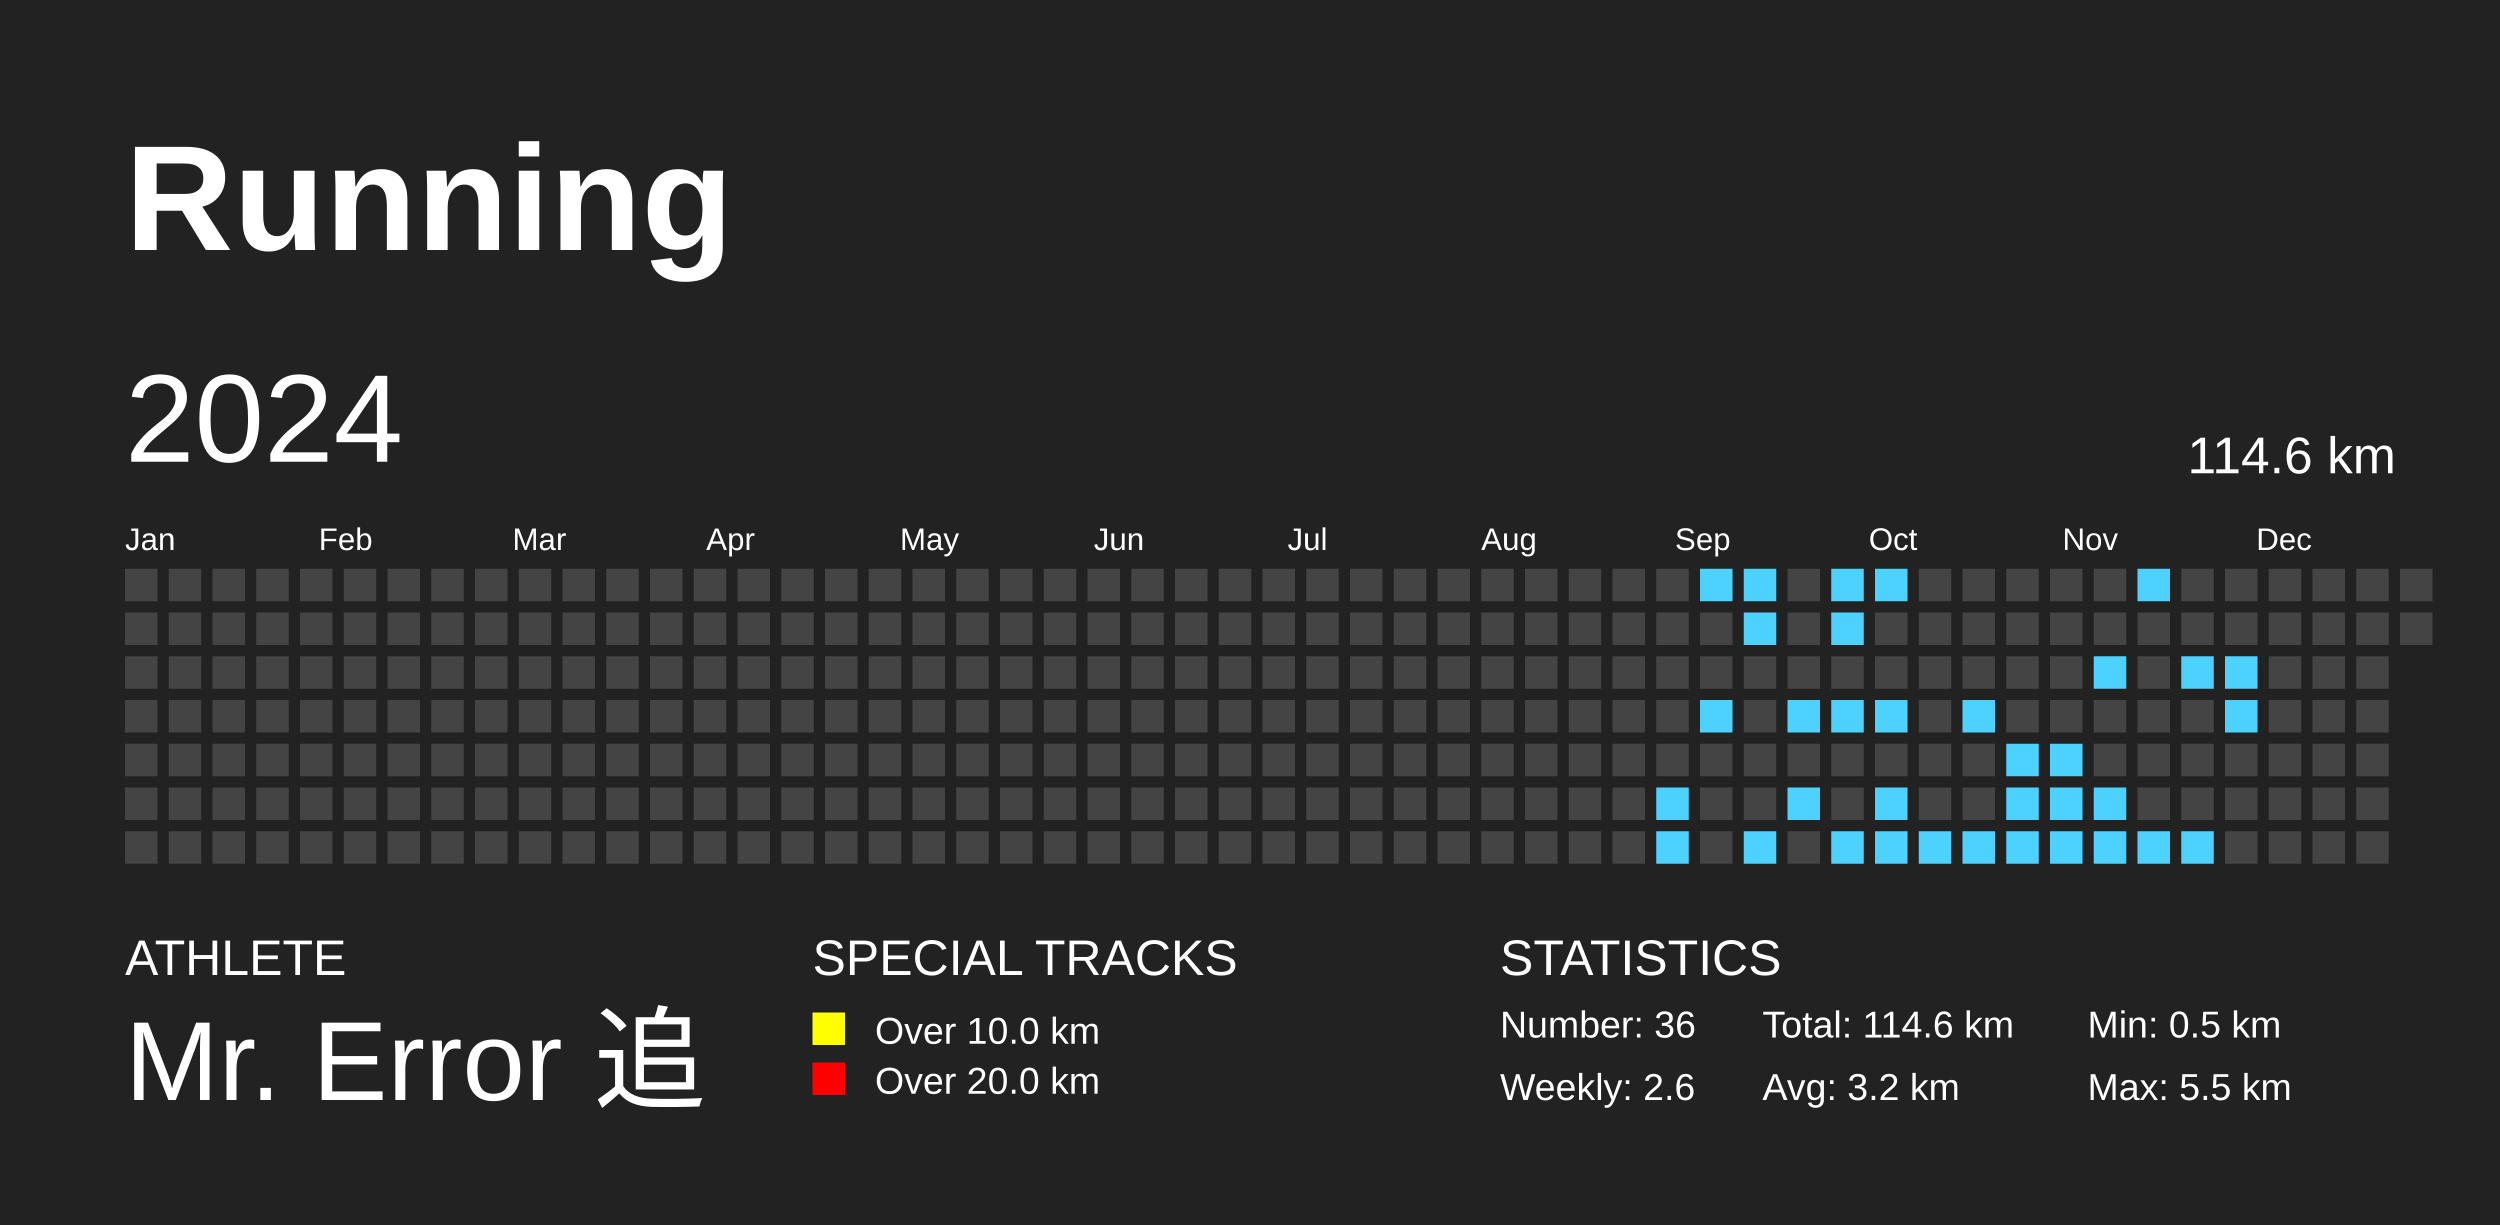
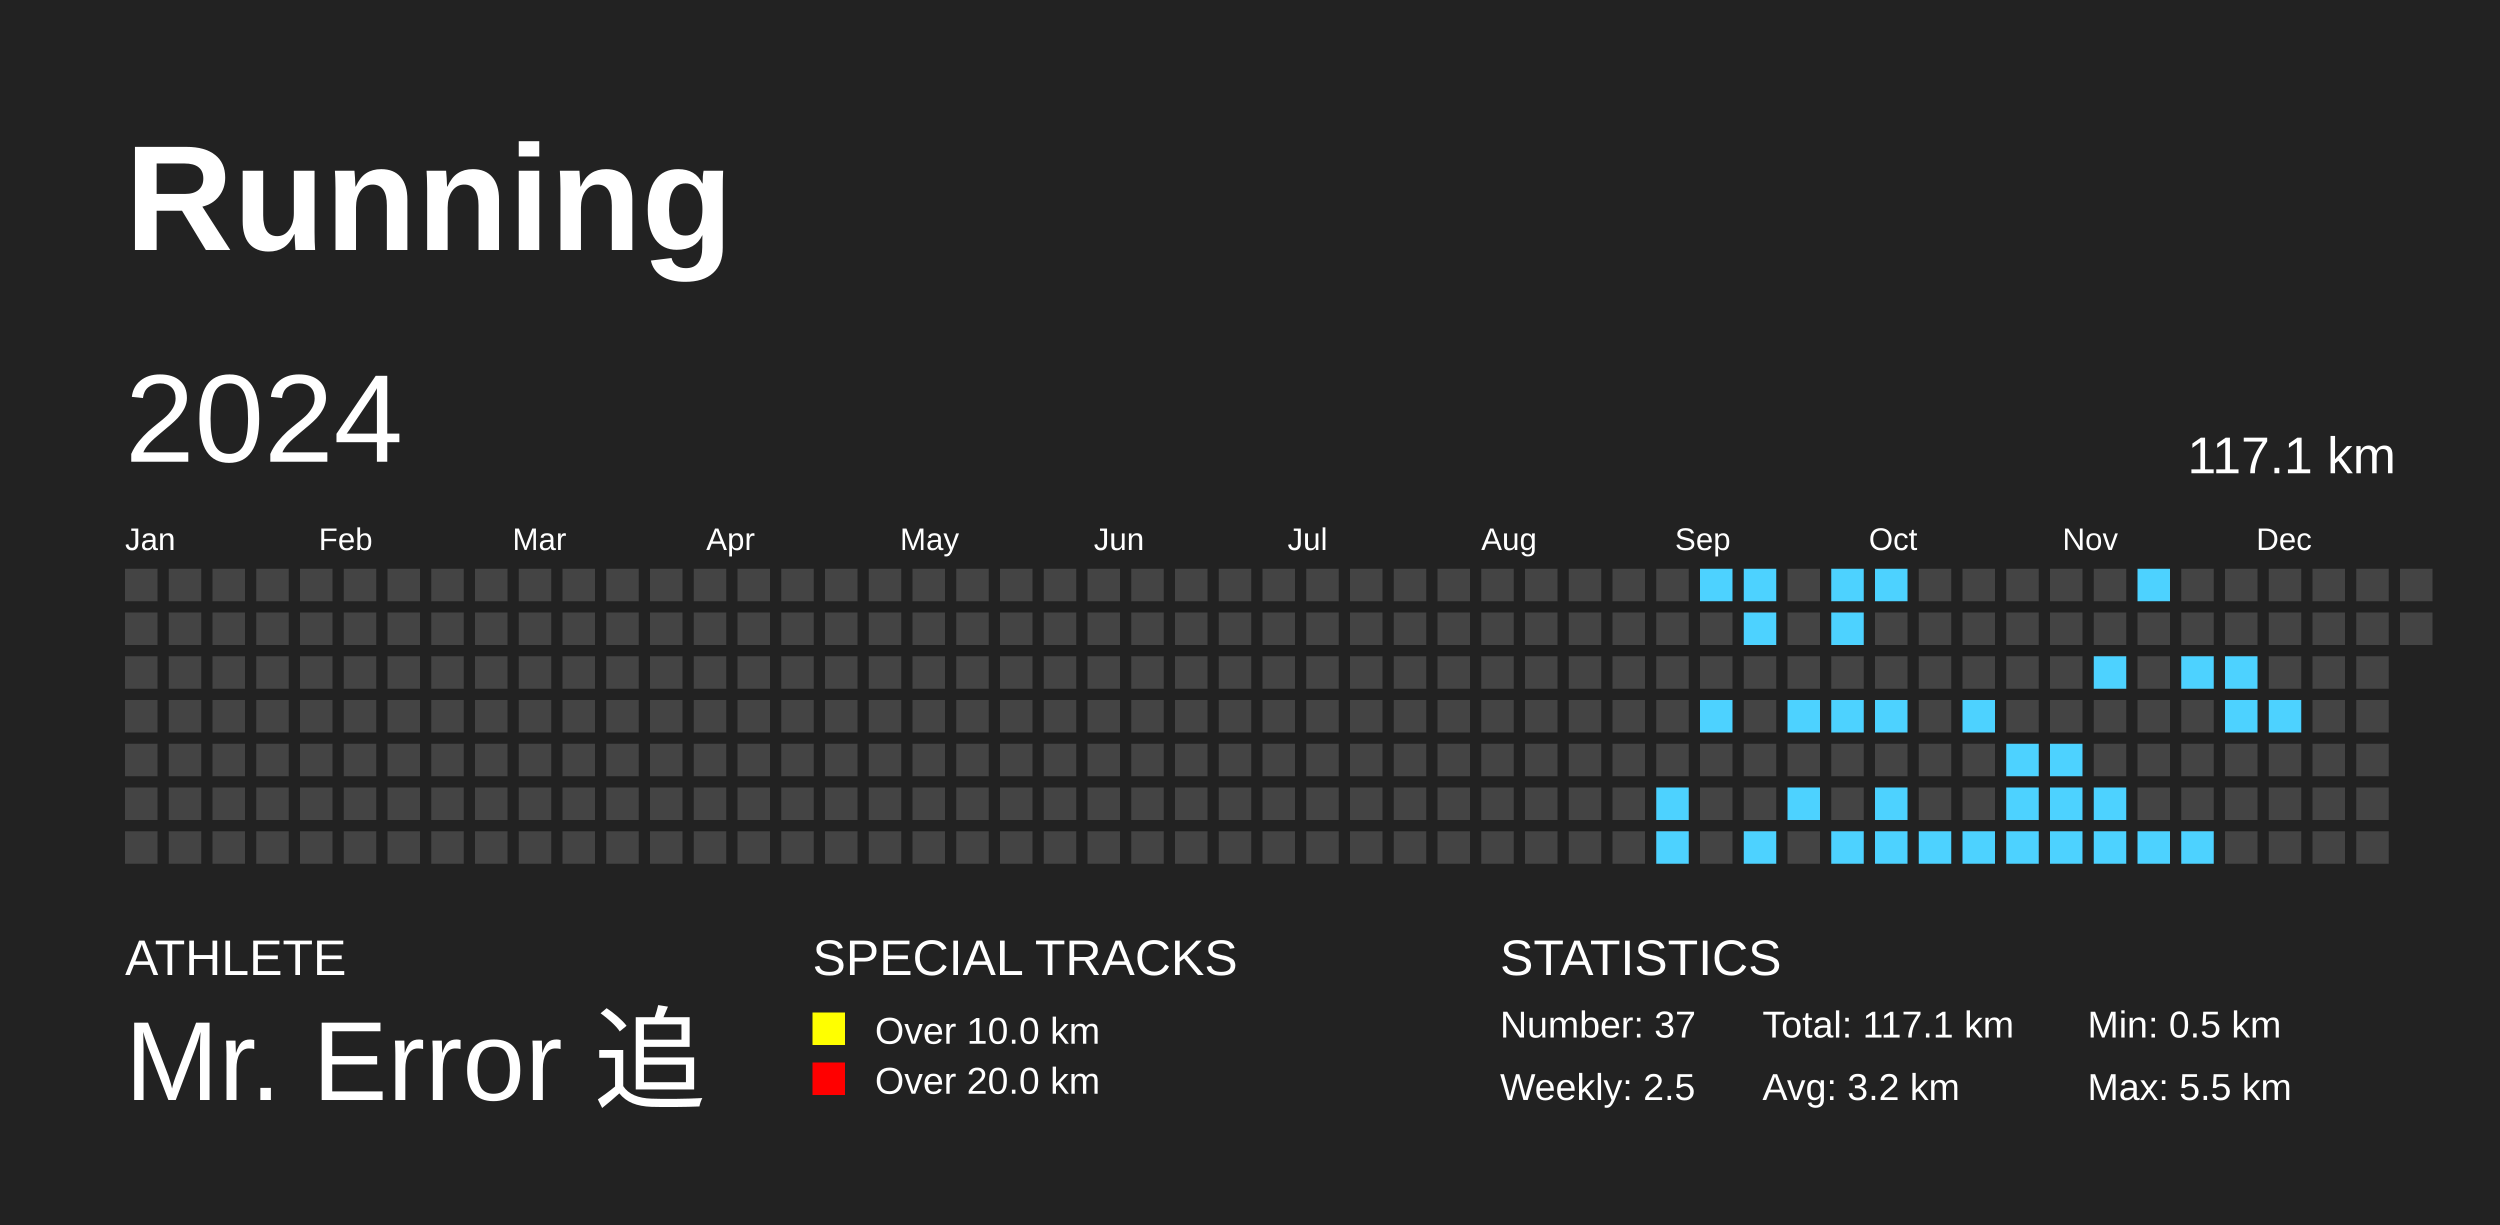
<svg xmlns="http://www.w3.org/2000/svg" baseProfile="full" height="98mm" version="1.1" viewBox="0,0,200,98" width="200mm">
  <defs />
  <rect fill="#222222" height="98" width="200" x="0" y="0" />
  <text fill="#FFFFFF" style="font-size:12px; font-family:Arial; font-weight:bold;" x="10" y="20">Running</text>
  <text fill="#FFFFFF" style="font-size:4px; font-family:Arial" x="10" y="78">ATHLETE</text>
  <text fill="#FFFFFF" style="font-size:9px; font-family:Arial" x="10" y="88">Mr. Error 追</text>
  <text fill="#FFFFFF" style="font-size:4px; font-family:Arial" x="65" y="78">SPECIAL TRACKS</text>
  <rect fill="yellow" height="2.6" width="2.6" x="65" y="81" />
  <text fill="#FFFFFF" style="font-size:3px; font-family:Arial" x="70" y="83.5">Over 10.0 km</text>
  <rect fill="red" height="2.6" width="2.6" x="65" y="85" />
  <text fill="#FFFFFF" style="font-size:3px; font-family:Arial" x="70" y="87.5">Over 20.0 km</text>
  <text fill="#FFFFFF" style="font-size:4px; font-family:Arial" x="120" y="78">STATISTICS</text>
-   <text fill="#FFFFFF" style="font-size:3px; font-family:Arial" x="120" y="83">Number: 36</text>
-   <text fill="#FFFFFF" style="font-size:3px; font-family:Arial" x="120" y="88">Weekly: 2.6</text>
-   <text fill="#FFFFFF" style="font-size:3px; font-family:Arial" x="141" y="83">Total: 114.6 km</text>
+   <text fill="#FFFFFF" style="font-size:3px; font-family:Arial" x="120" y="83">Number: 37</text>
+   <text fill="#FFFFFF" style="font-size:3px; font-family:Arial" x="120" y="88">Weekly: 2.5</text>
+   <text fill="#FFFFFF" style="font-size:3px; font-family:Arial" x="141" y="83">Total: 117.1 km</text>
  <text fill="#FFFFFF" style="font-size:3px; font-family:Arial" x="141" y="88">Avg: 3.2 km</text>
  <text fill="#FFFFFF" style="font-size:3px; font-family:Arial" x="167" y="83">Min: 0.5 km</text>
  <text fill="#FFFFFF" style="font-size:3px; font-family:Arial" x="167" y="88">Max: 5.5 km</text>
  <text dominant-baseline="hanging" fill="#FFFFFF" style="font-size:10.0px; font-family:Arial;" x="10" y="30">2024</text>
-   <text dominant-baseline="hanging" fill="#FFFFFF" style="font-size:4.125px; font-family:Arial;" x="175" y="35">114.6 km</text>
+   <text dominant-baseline="hanging" fill="#FFFFFF" style="font-size:4.125px; font-family:Arial;" x="175" y="35">117.1 km</text>
  <text fill="#FFFFFF" style="font-size:2.5px; font-family:Arial" x="10.0" y="44">Jan</text>
  <text fill="#FFFFFF" style="font-size:2.5px; font-family:Arial" x="25.5" y="44">Feb</text>
  <text fill="#FFFFFF" style="font-size:2.5px; font-family:Arial" x="41.0" y="44">Mar</text>
  <text fill="#FFFFFF" style="font-size:2.5px; font-family:Arial" x="56.5" y="44">Apr</text>
  <text fill="#FFFFFF" style="font-size:2.5px; font-family:Arial" x="72.0" y="44">May</text>
  <text fill="#FFFFFF" style="font-size:2.5px; font-family:Arial" x="87.5" y="44">Jun</text>
  <text fill="#FFFFFF" style="font-size:2.5px; font-family:Arial" x="103.0" y="44">Jul</text>
  <text fill="#FFFFFF" style="font-size:2.5px; font-family:Arial" x="118.5" y="44">Aug</text>
  <text fill="#FFFFFF" style="font-size:2.5px; font-family:Arial" x="134.0" y="44">Sep</text>
  <text fill="#FFFFFF" style="font-size:2.5px; font-family:Arial" x="149.5" y="44">Oct</text>
  <text fill="#FFFFFF" style="font-size:2.5px; font-family:Arial" x="165.0" y="44">Nov</text>
  <text fill="#FFFFFF" style="font-size:2.5px; font-family:Arial" x="180.5" y="44">Dec</text>
  <rect fill="#444444" height="2.6" width="2.6" x="10.0" y="45.5" />
  <rect fill="#444444" height="2.6" width="2.6" x="10.0" y="49.0" />
  <rect fill="#444444" height="2.6" width="2.6" x="10.0" y="52.5" />
  <rect fill="#444444" height="2.6" width="2.6" x="10.0" y="56.0" />
  <rect fill="#444444" height="2.6" width="2.6" x="10.0" y="59.5" />
  <rect fill="#444444" height="2.6" width="2.6" x="10.0" y="63.0" />
  <rect fill="#444444" height="2.6" width="2.6" x="10.0" y="66.5" />
  <rect fill="#444444" height="2.6" width="2.6" x="13.5" y="45.5" />
  <rect fill="#444444" height="2.6" width="2.6" x="13.5" y="49.0" />
  <rect fill="#444444" height="2.6" width="2.6" x="13.5" y="52.5" />
  <rect fill="#444444" height="2.6" width="2.6" x="13.5" y="56.0" />
  <rect fill="#444444" height="2.6" width="2.6" x="13.5" y="59.5" />
  <rect fill="#444444" height="2.6" width="2.6" x="13.5" y="63.0" />
  <rect fill="#444444" height="2.6" width="2.6" x="13.5" y="66.5" />
  <rect fill="#444444" height="2.6" width="2.6" x="17.0" y="45.5" />
  <rect fill="#444444" height="2.6" width="2.6" x="17.0" y="49.0" />
  <rect fill="#444444" height="2.6" width="2.6" x="17.0" y="52.5" />
  <rect fill="#444444" height="2.6" width="2.6" x="17.0" y="56.0" />
  <rect fill="#444444" height="2.6" width="2.6" x="17.0" y="59.5" />
  <rect fill="#444444" height="2.6" width="2.6" x="17.0" y="63.0" />
  <rect fill="#444444" height="2.6" width="2.6" x="17.0" y="66.5" />
  <rect fill="#444444" height="2.6" width="2.6" x="20.5" y="45.5" />
  <rect fill="#444444" height="2.6" width="2.6" x="20.5" y="49.0" />
  <rect fill="#444444" height="2.6" width="2.6" x="20.5" y="52.5" />
  <rect fill="#444444" height="2.6" width="2.6" x="20.5" y="56.0" />
  <rect fill="#444444" height="2.6" width="2.6" x="20.5" y="59.5" />
  <rect fill="#444444" height="2.6" width="2.6" x="20.5" y="63.0" />
  <rect fill="#444444" height="2.6" width="2.6" x="20.5" y="66.5" />
  <rect fill="#444444" height="2.6" width="2.6" x="24.0" y="45.5" />
  <rect fill="#444444" height="2.6" width="2.6" x="24.0" y="49.0" />
  <rect fill="#444444" height="2.6" width="2.6" x="24.0" y="52.5" />
  <rect fill="#444444" height="2.6" width="2.6" x="24.0" y="56.0" />
  <rect fill="#444444" height="2.6" width="2.6" x="24.0" y="59.5" />
  <rect fill="#444444" height="2.6" width="2.6" x="24.0" y="63.0" />
  <rect fill="#444444" height="2.6" width="2.6" x="24.0" y="66.5" />
  <rect fill="#444444" height="2.6" width="2.6" x="27.5" y="45.5" />
  <rect fill="#444444" height="2.6" width="2.6" x="27.5" y="49.0" />
  <rect fill="#444444" height="2.6" width="2.6" x="27.5" y="52.5" />
  <rect fill="#444444" height="2.6" width="2.6" x="27.5" y="56.0" />
  <rect fill="#444444" height="2.6" width="2.6" x="27.5" y="59.5" />
  <rect fill="#444444" height="2.6" width="2.6" x="27.5" y="63.0" />
  <rect fill="#444444" height="2.6" width="2.6" x="27.5" y="66.5" />
  <rect fill="#444444" height="2.6" width="2.6" x="31.0" y="45.5" />
  <rect fill="#444444" height="2.6" width="2.6" x="31.0" y="49.0" />
  <rect fill="#444444" height="2.6" width="2.6" x="31.0" y="52.5" />
  <rect fill="#444444" height="2.6" width="2.6" x="31.0" y="56.0" />
  <rect fill="#444444" height="2.6" width="2.6" x="31.0" y="59.5" />
  <rect fill="#444444" height="2.6" width="2.6" x="31.0" y="63.0" />
  <rect fill="#444444" height="2.6" width="2.6" x="31.0" y="66.5" />
  <rect fill="#444444" height="2.6" width="2.6" x="34.5" y="45.5" />
  <rect fill="#444444" height="2.6" width="2.6" x="34.5" y="49.0" />
  <rect fill="#444444" height="2.6" width="2.6" x="34.5" y="52.5" />
  <rect fill="#444444" height="2.6" width="2.6" x="34.5" y="56.0" />
  <rect fill="#444444" height="2.6" width="2.6" x="34.5" y="59.5" />
  <rect fill="#444444" height="2.6" width="2.6" x="34.5" y="63.0" />
  <rect fill="#444444" height="2.6" width="2.6" x="34.5" y="66.5" />
  <rect fill="#444444" height="2.6" width="2.6" x="38.0" y="45.5" />
  <rect fill="#444444" height="2.6" width="2.6" x="38.0" y="49.0" />
  <rect fill="#444444" height="2.6" width="2.6" x="38.0" y="52.5" />
  <rect fill="#444444" height="2.6" width="2.6" x="38.0" y="56.0" />
  <rect fill="#444444" height="2.6" width="2.6" x="38.0" y="59.5" />
  <rect fill="#444444" height="2.6" width="2.6" x="38.0" y="63.0" />
  <rect fill="#444444" height="2.6" width="2.6" x="38.0" y="66.5" />
  <rect fill="#444444" height="2.6" width="2.6" x="41.5" y="45.5" />
  <rect fill="#444444" height="2.6" width="2.6" x="41.5" y="49.0" />
  <rect fill="#444444" height="2.6" width="2.6" x="41.5" y="52.5" />
  <rect fill="#444444" height="2.6" width="2.6" x="41.5" y="56.0" />
  <rect fill="#444444" height="2.6" width="2.6" x="41.5" y="59.5" />
  <rect fill="#444444" height="2.6" width="2.6" x="41.5" y="63.0" />
  <rect fill="#444444" height="2.6" width="2.6" x="41.5" y="66.5" />
  <rect fill="#444444" height="2.6" width="2.6" x="45.0" y="45.5" />
  <rect fill="#444444" height="2.6" width="2.6" x="45.0" y="49.0" />
  <rect fill="#444444" height="2.6" width="2.6" x="45.0" y="52.5" />
  <rect fill="#444444" height="2.6" width="2.6" x="45.0" y="56.0" />
  <rect fill="#444444" height="2.6" width="2.6" x="45.0" y="59.5" />
  <rect fill="#444444" height="2.6" width="2.6" x="45.0" y="63.0" />
  <rect fill="#444444" height="2.6" width="2.6" x="45.0" y="66.5" />
  <rect fill="#444444" height="2.6" width="2.6" x="48.5" y="45.5" />
  <rect fill="#444444" height="2.6" width="2.6" x="48.5" y="49.0" />
  <rect fill="#444444" height="2.6" width="2.6" x="48.5" y="52.5" />
  <rect fill="#444444" height="2.6" width="2.6" x="48.5" y="56.0" />
  <rect fill="#444444" height="2.6" width="2.6" x="48.5" y="59.5" />
  <rect fill="#444444" height="2.6" width="2.6" x="48.5" y="63.0" />
  <rect fill="#444444" height="2.6" width="2.6" x="48.5" y="66.5" />
  <rect fill="#444444" height="2.6" width="2.6" x="52.0" y="45.5" />
  <rect fill="#444444" height="2.6" width="2.6" x="52.0" y="49.0" />
  <rect fill="#444444" height="2.6" width="2.6" x="52.0" y="52.5" />
  <rect fill="#444444" height="2.6" width="2.6" x="52.0" y="56.0" />
  <rect fill="#444444" height="2.6" width="2.6" x="52.0" y="59.5" />
  <rect fill="#444444" height="2.6" width="2.6" x="52.0" y="63.0" />
  <rect fill="#444444" height="2.6" width="2.6" x="52.0" y="66.5" />
  <rect fill="#444444" height="2.6" width="2.6" x="55.5" y="45.5" />
  <rect fill="#444444" height="2.6" width="2.6" x="55.5" y="49.0" />
  <rect fill="#444444" height="2.6" width="2.6" x="55.5" y="52.5" />
  <rect fill="#444444" height="2.6" width="2.6" x="55.5" y="56.0" />
  <rect fill="#444444" height="2.6" width="2.6" x="55.5" y="59.5" />
  <rect fill="#444444" height="2.6" width="2.6" x="55.5" y="63.0" />
  <rect fill="#444444" height="2.6" width="2.6" x="55.5" y="66.5" />
  <rect fill="#444444" height="2.6" width="2.6" x="59.0" y="45.5" />
  <rect fill="#444444" height="2.6" width="2.6" x="59.0" y="49.0" />
  <rect fill="#444444" height="2.6" width="2.6" x="59.0" y="52.5" />
  <rect fill="#444444" height="2.6" width="2.6" x="59.0" y="56.0" />
  <rect fill="#444444" height="2.6" width="2.6" x="59.0" y="59.5" />
  <rect fill="#444444" height="2.6" width="2.6" x="59.0" y="63.0" />
  <rect fill="#444444" height="2.6" width="2.6" x="59.0" y="66.5" />
  <rect fill="#444444" height="2.6" width="2.6" x="62.5" y="45.5" />
  <rect fill="#444444" height="2.6" width="2.6" x="62.5" y="49.0" />
  <rect fill="#444444" height="2.6" width="2.6" x="62.5" y="52.5" />
  <rect fill="#444444" height="2.6" width="2.6" x="62.5" y="56.0" />
  <rect fill="#444444" height="2.6" width="2.6" x="62.5" y="59.5" />
  <rect fill="#444444" height="2.6" width="2.6" x="62.5" y="63.0" />
  <rect fill="#444444" height="2.6" width="2.6" x="62.5" y="66.5" />
  <rect fill="#444444" height="2.6" width="2.6" x="66.0" y="45.5" />
  <rect fill="#444444" height="2.6" width="2.6" x="66.0" y="49.0" />
  <rect fill="#444444" height="2.6" width="2.6" x="66.0" y="52.5" />
  <rect fill="#444444" height="2.6" width="2.6" x="66.0" y="56.0" />
  <rect fill="#444444" height="2.6" width="2.6" x="66.0" y="59.5" />
  <rect fill="#444444" height="2.6" width="2.6" x="66.0" y="63.0" />
  <rect fill="#444444" height="2.6" width="2.6" x="66.0" y="66.5" />
  <rect fill="#444444" height="2.6" width="2.6" x="69.5" y="45.5" />
  <rect fill="#444444" height="2.6" width="2.6" x="69.5" y="49.0" />
  <rect fill="#444444" height="2.6" width="2.6" x="69.5" y="52.5" />
  <rect fill="#444444" height="2.6" width="2.6" x="69.5" y="56.0" />
  <rect fill="#444444" height="2.6" width="2.6" x="69.5" y="59.5" />
  <rect fill="#444444" height="2.6" width="2.6" x="69.5" y="63.0" />
  <rect fill="#444444" height="2.6" width="2.6" x="69.5" y="66.5" />
  <rect fill="#444444" height="2.6" width="2.6" x="73.0" y="45.5" />
  <rect fill="#444444" height="2.6" width="2.6" x="73.0" y="49.0" />
  <rect fill="#444444" height="2.6" width="2.6" x="73.0" y="52.5" />
  <rect fill="#444444" height="2.6" width="2.6" x="73.0" y="56.0" />
  <rect fill="#444444" height="2.6" width="2.6" x="73.0" y="59.5" />
  <rect fill="#444444" height="2.6" width="2.6" x="73.0" y="63.0" />
  <rect fill="#444444" height="2.6" width="2.6" x="73.0" y="66.5" />
  <rect fill="#444444" height="2.6" width="2.6" x="76.5" y="45.5" />
  <rect fill="#444444" height="2.6" width="2.6" x="76.5" y="49.0" />
  <rect fill="#444444" height="2.6" width="2.6" x="76.5" y="52.5" />
  <rect fill="#444444" height="2.6" width="2.6" x="76.5" y="56.0" />
  <rect fill="#444444" height="2.6" width="2.6" x="76.5" y="59.5" />
  <rect fill="#444444" height="2.6" width="2.6" x="76.5" y="63.0" />
  <rect fill="#444444" height="2.6" width="2.6" x="76.5" y="66.5" />
  <rect fill="#444444" height="2.6" width="2.6" x="80.0" y="45.5" />
  <rect fill="#444444" height="2.6" width="2.6" x="80.0" y="49.0" />
  <rect fill="#444444" height="2.6" width="2.6" x="80.0" y="52.5" />
  <rect fill="#444444" height="2.6" width="2.6" x="80.0" y="56.0" />
  <rect fill="#444444" height="2.6" width="2.6" x="80.0" y="59.5" />
  <rect fill="#444444" height="2.6" width="2.6" x="80.0" y="63.0" />
  <rect fill="#444444" height="2.6" width="2.6" x="80.0" y="66.5" />
  <rect fill="#444444" height="2.6" width="2.6" x="83.5" y="45.5" />
  <rect fill="#444444" height="2.6" width="2.6" x="83.5" y="49.0" />
  <rect fill="#444444" height="2.6" width="2.6" x="83.5" y="52.5" />
  <rect fill="#444444" height="2.6" width="2.6" x="83.5" y="56.0" />
  <rect fill="#444444" height="2.6" width="2.6" x="83.5" y="59.5" />
  <rect fill="#444444" height="2.6" width="2.6" x="83.5" y="63.0" />
  <rect fill="#444444" height="2.6" width="2.6" x="83.5" y="66.5" />
  <rect fill="#444444" height="2.6" width="2.6" x="87.0" y="45.5" />
  <rect fill="#444444" height="2.6" width="2.6" x="87.0" y="49.0" />
  <rect fill="#444444" height="2.6" width="2.6" x="87.0" y="52.5" />
  <rect fill="#444444" height="2.6" width="2.6" x="87.0" y="56.0" />
  <rect fill="#444444" height="2.6" width="2.6" x="87.0" y="59.5" />
  <rect fill="#444444" height="2.6" width="2.6" x="87.0" y="63.0" />
  <rect fill="#444444" height="2.6" width="2.6" x="87.0" y="66.5" />
  <rect fill="#444444" height="2.6" width="2.6" x="90.5" y="45.5" />
  <rect fill="#444444" height="2.6" width="2.6" x="90.5" y="49.0" />
  <rect fill="#444444" height="2.6" width="2.6" x="90.5" y="52.5" />
  <rect fill="#444444" height="2.6" width="2.6" x="90.5" y="56.0" />
  <rect fill="#444444" height="2.6" width="2.6" x="90.5" y="59.5" />
  <rect fill="#444444" height="2.6" width="2.6" x="90.5" y="63.0" />
  <rect fill="#444444" height="2.6" width="2.6" x="90.5" y="66.5" />
  <rect fill="#444444" height="2.6" width="2.6" x="94.0" y="45.5" />
  <rect fill="#444444" height="2.6" width="2.6" x="94.0" y="49.0" />
  <rect fill="#444444" height="2.6" width="2.6" x="94.0" y="52.5" />
  <rect fill="#444444" height="2.6" width="2.6" x="94.0" y="56.0" />
  <rect fill="#444444" height="2.6" width="2.6" x="94.0" y="59.5" />
  <rect fill="#444444" height="2.6" width="2.6" x="94.0" y="63.0" />
  <rect fill="#444444" height="2.6" width="2.6" x="94.0" y="66.5" />
  <rect fill="#444444" height="2.6" width="2.6" x="97.5" y="45.5" />
  <rect fill="#444444" height="2.6" width="2.6" x="97.5" y="49.0" />
  <rect fill="#444444" height="2.6" width="2.6" x="97.5" y="52.5" />
  <rect fill="#444444" height="2.6" width="2.6" x="97.5" y="56.0" />
  <rect fill="#444444" height="2.6" width="2.6" x="97.5" y="59.5" />
  <rect fill="#444444" height="2.6" width="2.6" x="97.5" y="63.0" />
  <rect fill="#444444" height="2.6" width="2.6" x="97.5" y="66.5" />
  <rect fill="#444444" height="2.6" width="2.6" x="101.0" y="45.5" />
  <rect fill="#444444" height="2.6" width="2.6" x="101.0" y="49.0" />
  <rect fill="#444444" height="2.6" width="2.6" x="101.0" y="52.5" />
  <rect fill="#444444" height="2.6" width="2.6" x="101.0" y="56.0" />
  <rect fill="#444444" height="2.6" width="2.6" x="101.0" y="59.5" />
  <rect fill="#444444" height="2.6" width="2.6" x="101.0" y="63.0" />
  <rect fill="#444444" height="2.6" width="2.6" x="101.0" y="66.5" />
  <rect fill="#444444" height="2.6" width="2.6" x="104.5" y="45.5" />
  <rect fill="#444444" height="2.6" width="2.6" x="104.5" y="49.0" />
  <rect fill="#444444" height="2.6" width="2.6" x="104.5" y="52.5" />
  <rect fill="#444444" height="2.6" width="2.6" x="104.5" y="56.0" />
  <rect fill="#444444" height="2.6" width="2.6" x="104.5" y="59.5" />
  <rect fill="#444444" height="2.6" width="2.6" x="104.5" y="63.0" />
  <rect fill="#444444" height="2.6" width="2.6" x="104.5" y="66.5" />
  <rect fill="#444444" height="2.6" width="2.6" x="108.0" y="45.5" />
  <rect fill="#444444" height="2.6" width="2.6" x="108.0" y="49.0" />
  <rect fill="#444444" height="2.6" width="2.6" x="108.0" y="52.5" />
  <rect fill="#444444" height="2.6" width="2.6" x="108.0" y="56.0" />
  <rect fill="#444444" height="2.6" width="2.6" x="108.0" y="59.5" />
  <rect fill="#444444" height="2.6" width="2.6" x="108.0" y="63.0" />
  <rect fill="#444444" height="2.6" width="2.6" x="108.0" y="66.5" />
  <rect fill="#444444" height="2.6" width="2.6" x="111.5" y="45.5" />
  <rect fill="#444444" height="2.6" width="2.6" x="111.5" y="49.0" />
  <rect fill="#444444" height="2.6" width="2.6" x="111.5" y="52.5" />
  <rect fill="#444444" height="2.6" width="2.6" x="111.5" y="56.0" />
  <rect fill="#444444" height="2.6" width="2.6" x="111.5" y="59.5" />
  <rect fill="#444444" height="2.6" width="2.6" x="111.5" y="63.0" />
  <rect fill="#444444" height="2.6" width="2.6" x="111.5" y="66.5" />
  <rect fill="#444444" height="2.6" width="2.6" x="115.0" y="45.5" />
  <rect fill="#444444" height="2.6" width="2.6" x="115.0" y="49.0" />
  <rect fill="#444444" height="2.6" width="2.6" x="115.0" y="52.5" />
  <rect fill="#444444" height="2.6" width="2.6" x="115.0" y="56.0" />
  <rect fill="#444444" height="2.6" width="2.6" x="115.0" y="59.5" />
  <rect fill="#444444" height="2.6" width="2.6" x="115.0" y="63.0" />
  <rect fill="#444444" height="2.6" width="2.6" x="115.0" y="66.5" />
  <rect fill="#444444" height="2.6" width="2.6" x="118.5" y="45.5" />
  <rect fill="#444444" height="2.6" width="2.6" x="118.5" y="49.0" />
  <rect fill="#444444" height="2.6" width="2.6" x="118.5" y="52.5" />
  <rect fill="#444444" height="2.6" width="2.6" x="118.5" y="56.0" />
  <rect fill="#444444" height="2.6" width="2.6" x="118.5" y="59.5" />
  <rect fill="#444444" height="2.6" width="2.6" x="118.5" y="63.0" />
  <rect fill="#444444" height="2.6" width="2.6" x="118.5" y="66.5" />
  <rect fill="#444444" height="2.6" width="2.6" x="122.0" y="45.5" />
  <rect fill="#444444" height="2.6" width="2.6" x="122.0" y="49.0" />
  <rect fill="#444444" height="2.6" width="2.6" x="122.0" y="52.5" />
  <rect fill="#444444" height="2.6" width="2.6" x="122.0" y="56.0" />
  <rect fill="#444444" height="2.6" width="2.6" x="122.0" y="59.5" />
  <rect fill="#444444" height="2.6" width="2.6" x="122.0" y="63.0" />
  <rect fill="#444444" height="2.6" width="2.6" x="122.0" y="66.5" />
  <rect fill="#444444" height="2.6" width="2.6" x="125.5" y="45.5" />
  <rect fill="#444444" height="2.6" width="2.6" x="125.5" y="49.0" />
  <rect fill="#444444" height="2.6" width="2.6" x="125.5" y="52.5" />
  <rect fill="#444444" height="2.6" width="2.6" x="125.5" y="56.0" />
  <rect fill="#444444" height="2.6" width="2.6" x="125.5" y="59.5" />
  <rect fill="#444444" height="2.6" width="2.6" x="125.5" y="63.0" />
  <rect fill="#444444" height="2.6" width="2.6" x="125.5" y="66.5" />
  <rect fill="#444444" height="2.6" width="2.6" x="129.0" y="45.5" />
  <rect fill="#444444" height="2.6" width="2.6" x="129.0" y="49.0" />
  <rect fill="#444444" height="2.6" width="2.6" x="129.0" y="52.5" />
  <rect fill="#444444" height="2.6" width="2.6" x="129.0" y="56.0" />
  <rect fill="#444444" height="2.6" width="2.6" x="129.0" y="59.5" />
  <rect fill="#444444" height="2.6" width="2.6" x="129.0" y="63.0" />
  <rect fill="#444444" height="2.6" width="2.6" x="129.0" y="66.5" />
  <rect fill="#444444" height="2.6" width="2.6" x="132.5" y="45.5" />
  <rect fill="#444444" height="2.6" width="2.6" x="132.5" y="49.0" />
  <rect fill="#444444" height="2.6" width="2.6" x="132.5" y="52.5" />
  <rect fill="#444444" height="2.6" width="2.6" x="132.5" y="56.0" />
  <rect fill="#444444" height="2.6" width="2.6" x="132.5" y="59.5" />
  <rect fill="#4DD2FF" height="2.6" width="2.6" x="132.5" y="63.0" />
  <rect fill="#4DD2FF" height="2.6" width="2.6" x="132.5" y="66.5" />
  <rect fill="#4DD2FF" height="2.6" width="2.6" x="136.0" y="45.5" />
  <rect fill="#444444" height="2.6" width="2.6" x="136.0" y="49.0" />
  <rect fill="#444444" height="2.6" width="2.6" x="136.0" y="52.5" />
  <rect fill="#4DD2FF" height="2.6" width="2.6" x="136.0" y="56.0" />
  <rect fill="#444444" height="2.6" width="2.6" x="136.0" y="59.5" />
  <rect fill="#444444" height="2.6" width="2.6" x="136.0" y="63.0" />
  <rect fill="#444444" height="2.6" width="2.6" x="136.0" y="66.5" />
  <rect fill="#4DD2FF" height="2.6" width="2.6" x="139.5" y="45.5" />
  <rect fill="#4DD2FF" height="2.6" width="2.6" x="139.5" y="49.0" />
  <rect fill="#444444" height="2.6" width="2.6" x="139.5" y="52.5" />
  <rect fill="#444444" height="2.6" width="2.6" x="139.5" y="56.0" />
  <rect fill="#444444" height="2.6" width="2.6" x="139.5" y="59.5" />
  <rect fill="#444444" height="2.6" width="2.6" x="139.5" y="63.0" />
  <rect fill="#4DD2FF" height="2.6" width="2.6" x="139.5" y="66.5" />
  <rect fill="#444444" height="2.6" width="2.6" x="143.0" y="45.5" />
  <rect fill="#444444" height="2.6" width="2.6" x="143.0" y="49.0" />
  <rect fill="#444444" height="2.6" width="2.6" x="143.0" y="52.5" />
  <rect fill="#4DD2FF" height="2.6" width="2.6" x="143.0" y="56.0" />
  <rect fill="#444444" height="2.6" width="2.6" x="143.0" y="59.5" />
  <rect fill="#4DD2FF" height="2.6" width="2.6" x="143.0" y="63.0" />
  <rect fill="#444444" height="2.6" width="2.6" x="143.0" y="66.5" />
  <rect fill="#4DD2FF" height="2.6" width="2.6" x="146.5" y="45.5" />
  <rect fill="#4DD2FF" height="2.6" width="2.6" x="146.5" y="49.0" />
  <rect fill="#444444" height="2.6" width="2.6" x="146.5" y="52.5" />
  <rect fill="#4DD2FF" height="2.6" width="2.6" x="146.5" y="56.0" />
  <rect fill="#444444" height="2.6" width="2.6" x="146.5" y="59.5" />
  <rect fill="#444444" height="2.6" width="2.6" x="146.5" y="63.0" />
  <rect fill="#4DD2FF" height="2.6" width="2.6" x="146.5" y="66.5" />
  <rect fill="#4DD2FF" height="2.6" width="2.6" x="150.0" y="45.5" />
  <rect fill="#444444" height="2.6" width="2.6" x="150.0" y="49.0" />
  <rect fill="#444444" height="2.6" width="2.6" x="150.0" y="52.5" />
  <rect fill="#4DD2FF" height="2.6" width="2.6" x="150.0" y="56.0" />
  <rect fill="#444444" height="2.6" width="2.6" x="150.0" y="59.5" />
  <rect fill="#4DD2FF" height="2.6" width="2.6" x="150.0" y="63.0" />
  <rect fill="#4DD2FF" height="2.6" width="2.6" x="150.0" y="66.5" />
  <rect fill="#444444" height="2.6" width="2.6" x="153.5" y="45.5" />
  <rect fill="#444444" height="2.6" width="2.6" x="153.5" y="49.0" />
  <rect fill="#444444" height="2.6" width="2.6" x="153.5" y="52.5" />
  <rect fill="#444444" height="2.6" width="2.6" x="153.5" y="56.0" />
  <rect fill="#444444" height="2.6" width="2.6" x="153.5" y="59.5" />
  <rect fill="#444444" height="2.6" width="2.6" x="153.5" y="63.0" />
  <rect fill="#4DD2FF" height="2.6" width="2.6" x="153.5" y="66.5" />
  <rect fill="#444444" height="2.6" width="2.6" x="157.0" y="45.5" />
  <rect fill="#444444" height="2.6" width="2.6" x="157.0" y="49.0" />
  <rect fill="#444444" height="2.6" width="2.6" x="157.0" y="52.5" />
  <rect fill="#4DD2FF" height="2.6" width="2.6" x="157.0" y="56.0" />
  <rect fill="#444444" height="2.6" width="2.6" x="157.0" y="59.5" />
  <rect fill="#444444" height="2.6" width="2.6" x="157.0" y="63.0" />
  <rect fill="#4DD2FF" height="2.6" width="2.6" x="157.0" y="66.5" />
  <rect fill="#444444" height="2.6" width="2.6" x="160.5" y="45.5" />
  <rect fill="#444444" height="2.6" width="2.6" x="160.5" y="49.0" />
  <rect fill="#444444" height="2.6" width="2.6" x="160.5" y="52.5" />
  <rect fill="#444444" height="2.6" width="2.6" x="160.5" y="56.0" />
  <rect fill="#4DD2FF" height="2.6" width="2.6" x="160.5" y="59.5" />
  <rect fill="#4DD2FF" height="2.6" width="2.6" x="160.5" y="63.0" />
  <rect fill="#4DD2FF" height="2.6" width="2.6" x="160.5" y="66.5" />
  <rect fill="#444444" height="2.6" width="2.6" x="164.0" y="45.5" />
  <rect fill="#444444" height="2.6" width="2.6" x="164.0" y="49.0" />
  <rect fill="#444444" height="2.6" width="2.6" x="164.0" y="52.5" />
  <rect fill="#444444" height="2.6" width="2.6" x="164.0" y="56.0" />
  <rect fill="#4DD2FF" height="2.6" width="2.6" x="164.0" y="59.5" />
  <rect fill="#4DD2FF" height="2.6" width="2.6" x="164.0" y="63.0" />
  <rect fill="#4DD2FF" height="2.6" width="2.6" x="164.0" y="66.5" />
  <rect fill="#444444" height="2.6" width="2.6" x="167.5" y="45.5" />
  <rect fill="#444444" height="2.6" width="2.6" x="167.5" y="49.0" />
  <rect fill="#4DD2FF" height="2.6" width="2.6" x="167.5" y="52.5" />
  <rect fill="#444444" height="2.6" width="2.6" x="167.5" y="56.0" />
  <rect fill="#444444" height="2.6" width="2.6" x="167.5" y="59.5" />
  <rect fill="#4DD2FF" height="2.6" width="2.6" x="167.5" y="63.0" />
  <rect fill="#4DD2FF" height="2.6" width="2.6" x="167.5" y="66.5" />
  <rect fill="#4DD2FF" height="2.6" width="2.6" x="171.0" y="45.5" />
  <rect fill="#444444" height="2.6" width="2.6" x="171.0" y="49.0" />
  <rect fill="#444444" height="2.6" width="2.6" x="171.0" y="52.5" />
  <rect fill="#444444" height="2.6" width="2.6" x="171.0" y="56.0" />
  <rect fill="#444444" height="2.6" width="2.6" x="171.0" y="59.5" />
  <rect fill="#444444" height="2.6" width="2.6" x="171.0" y="63.0" />
  <rect fill="#4DD2FF" height="2.6" width="2.6" x="171.0" y="66.5" />
  <rect fill="#444444" height="2.6" width="2.6" x="174.5" y="45.5" />
  <rect fill="#444444" height="2.6" width="2.6" x="174.5" y="49.0" />
  <rect fill="#4DD2FF" height="2.6" width="2.6" x="174.5" y="52.5" />
  <rect fill="#444444" height="2.6" width="2.6" x="174.5" y="56.0" />
  <rect fill="#444444" height="2.6" width="2.6" x="174.5" y="59.5" />
  <rect fill="#444444" height="2.6" width="2.6" x="174.5" y="63.0" />
  <rect fill="#4DD2FF" height="2.6" width="2.6" x="174.5" y="66.5" />
  <rect fill="#444444" height="2.6" width="2.6" x="178.0" y="45.5" />
  <rect fill="#444444" height="2.6" width="2.6" x="178.0" y="49.0" />
  <rect fill="#4DD2FF" height="2.6" width="2.6" x="178.0" y="52.5" />
  <rect fill="#4DD2FF" height="2.6" width="2.6" x="178.0" y="56.0" />
  <rect fill="#444444" height="2.6" width="2.6" x="178.0" y="59.5" />
  <rect fill="#444444" height="2.6" width="2.6" x="178.0" y="63.0" />
  <rect fill="#444444" height="2.6" width="2.6" x="178.0" y="66.5" />
  <rect fill="#444444" height="2.6" width="2.6" x="181.5" y="45.5" />
  <rect fill="#444444" height="2.6" width="2.6" x="181.5" y="49.0" />
  <rect fill="#444444" height="2.6" width="2.6" x="181.5" y="52.5" />
-   <rect fill="#444444" height="2.6" width="2.6" x="181.5" y="56.0" />
+   <rect fill="#4DD2FF" height="2.6" width="2.6" x="181.5" y="56.0" />
  <rect fill="#444444" height="2.6" width="2.6" x="181.5" y="59.5" />
  <rect fill="#444444" height="2.6" width="2.6" x="181.5" y="63.0" />
  <rect fill="#444444" height="2.6" width="2.6" x="181.5" y="66.5" />
  <rect fill="#444444" height="2.6" width="2.6" x="185.0" y="45.5" />
  <rect fill="#444444" height="2.6" width="2.6" x="185.0" y="49.0" />
  <rect fill="#444444" height="2.6" width="2.6" x="185.0" y="52.5" />
  <rect fill="#444444" height="2.6" width="2.6" x="185.0" y="56.0" />
  <rect fill="#444444" height="2.6" width="2.6" x="185.0" y="59.5" />
  <rect fill="#444444" height="2.6" width="2.6" x="185.0" y="63.0" />
  <rect fill="#444444" height="2.6" width="2.6" x="185.0" y="66.5" />
  <rect fill="#444444" height="2.6" width="2.6" x="188.5" y="45.5" />
  <rect fill="#444444" height="2.6" width="2.6" x="188.5" y="49.0" />
  <rect fill="#444444" height="2.6" width="2.6" x="188.5" y="52.5" />
  <rect fill="#444444" height="2.6" width="2.6" x="188.5" y="56.0" />
  <rect fill="#444444" height="2.6" width="2.6" x="188.5" y="59.5" />
  <rect fill="#444444" height="2.6" width="2.6" x="188.5" y="63.0" />
  <rect fill="#444444" height="2.6" width="2.6" x="188.5" y="66.5" />
  <rect fill="#444444" height="2.6" width="2.6" x="192.0" y="45.5" />
  <rect fill="#444444" height="2.6" width="2.6" x="192.0" y="49.0" />
</svg>
